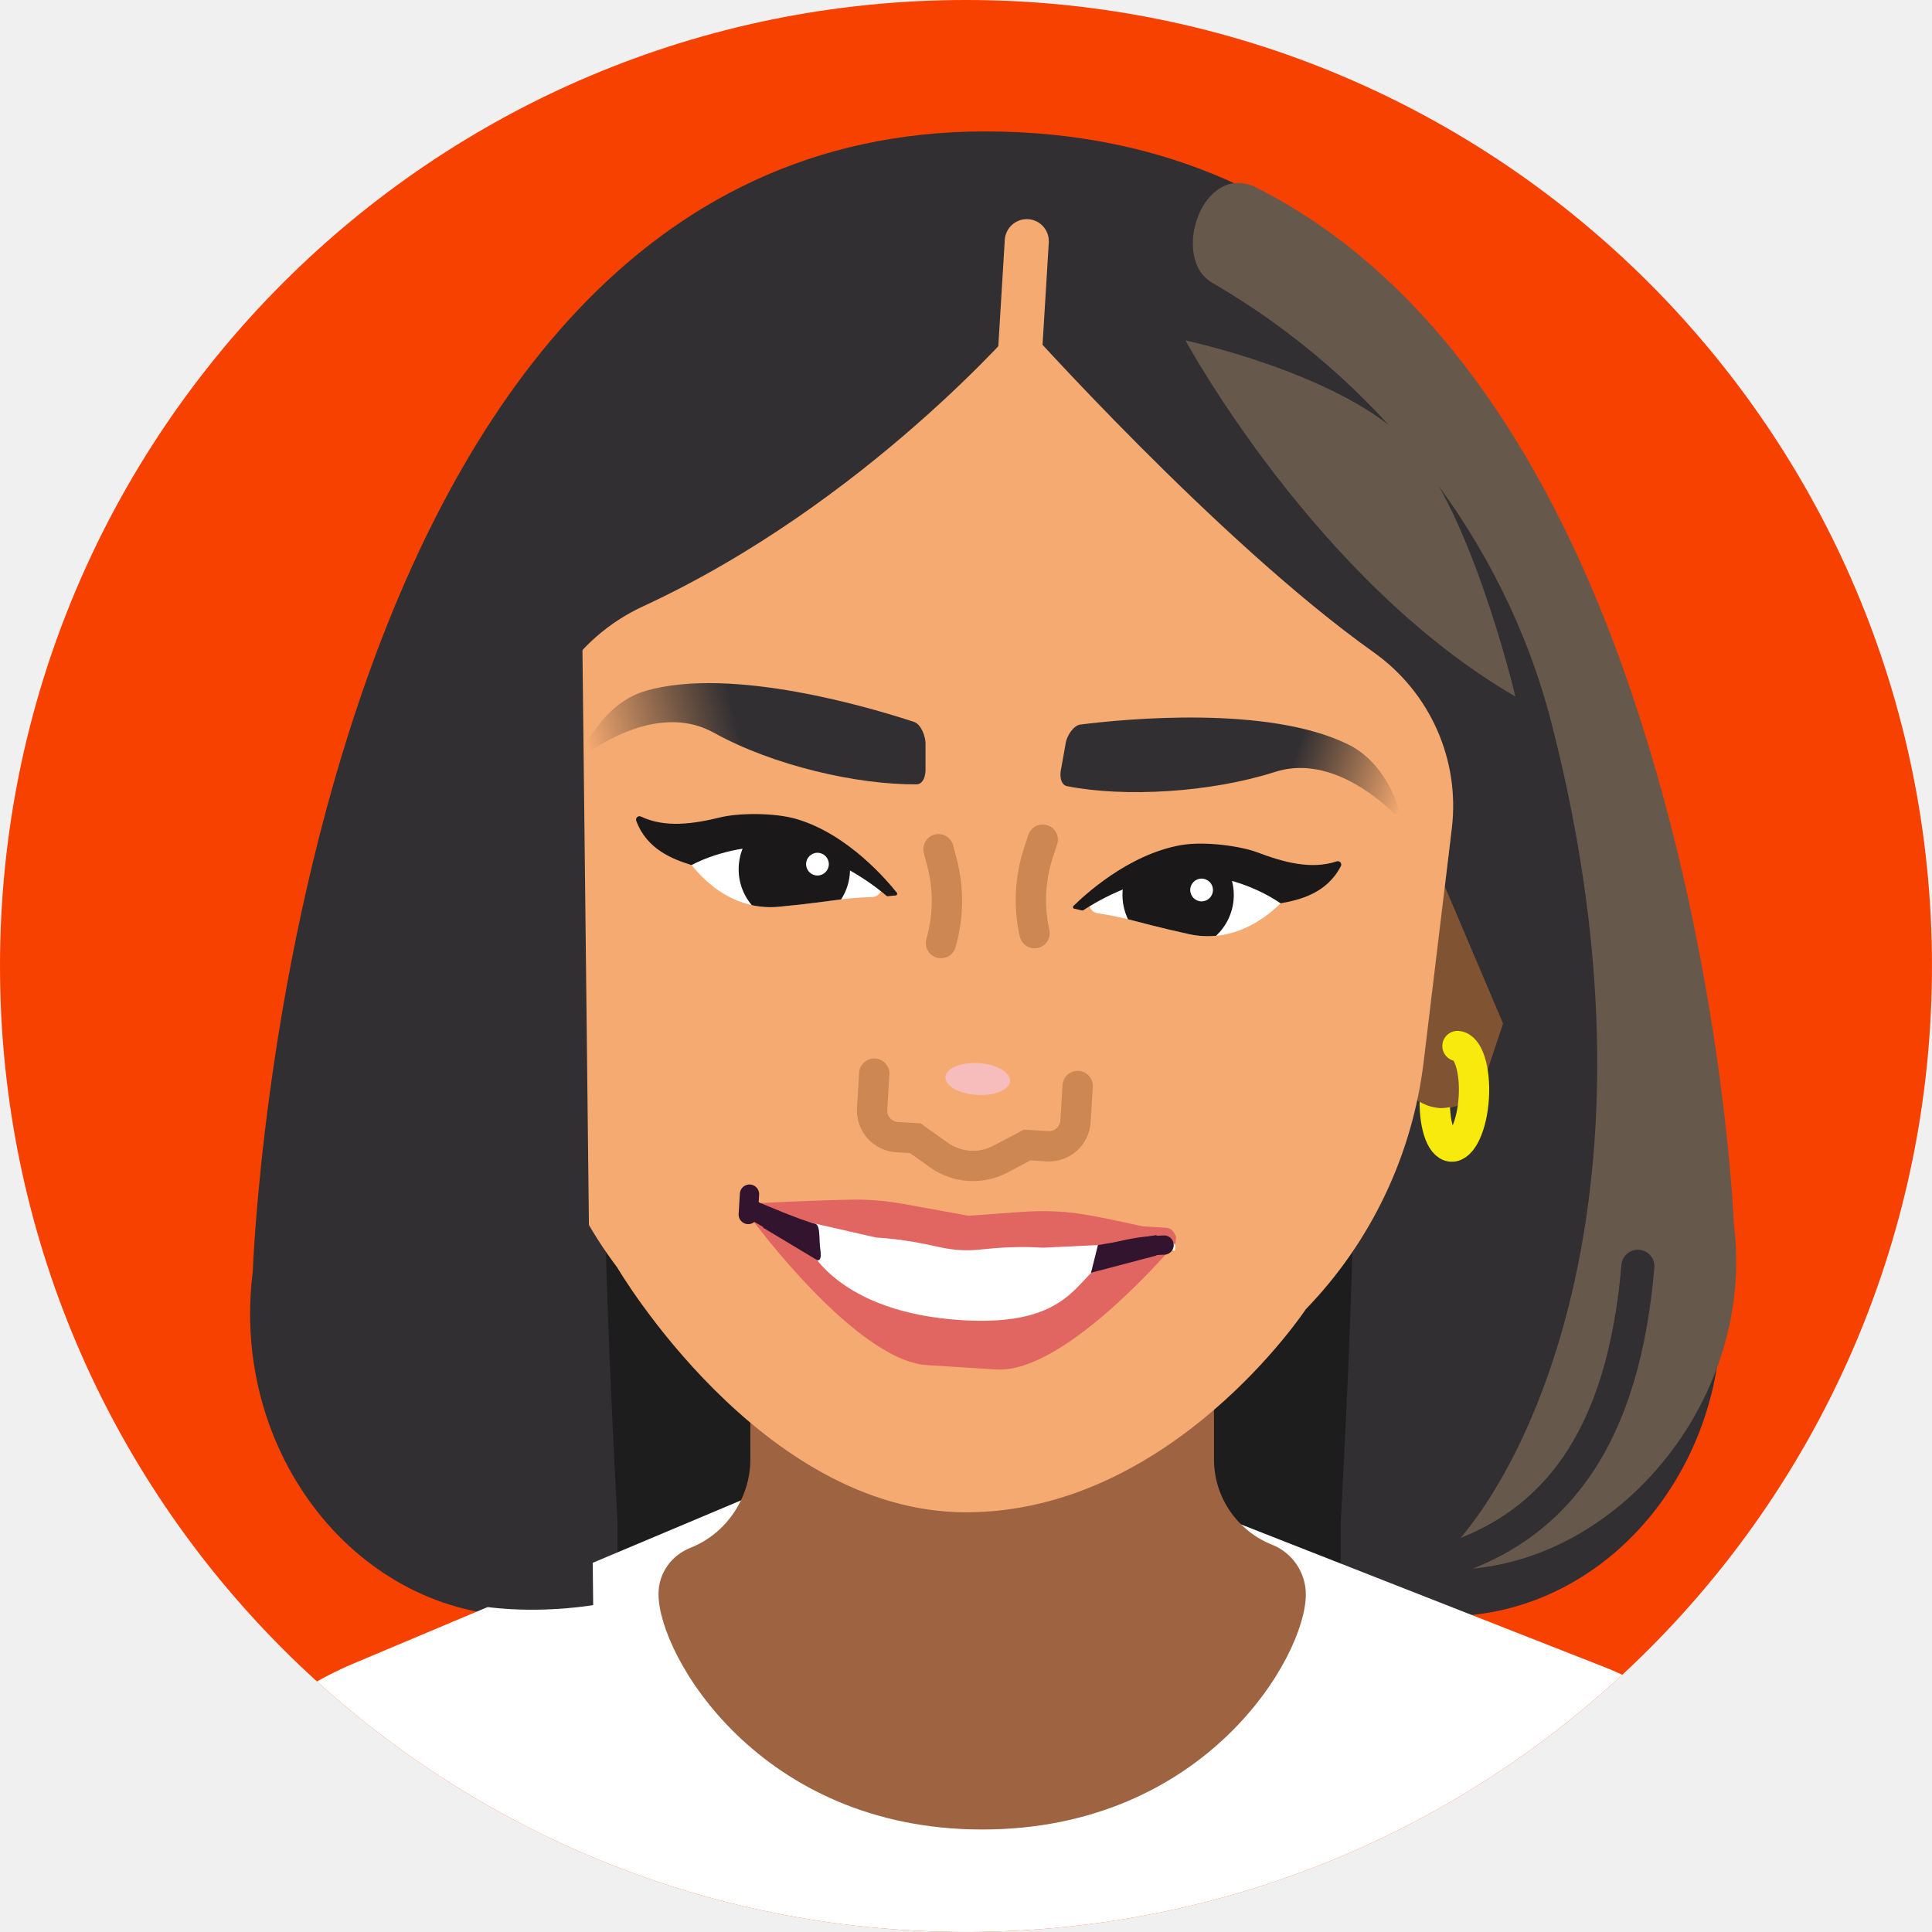
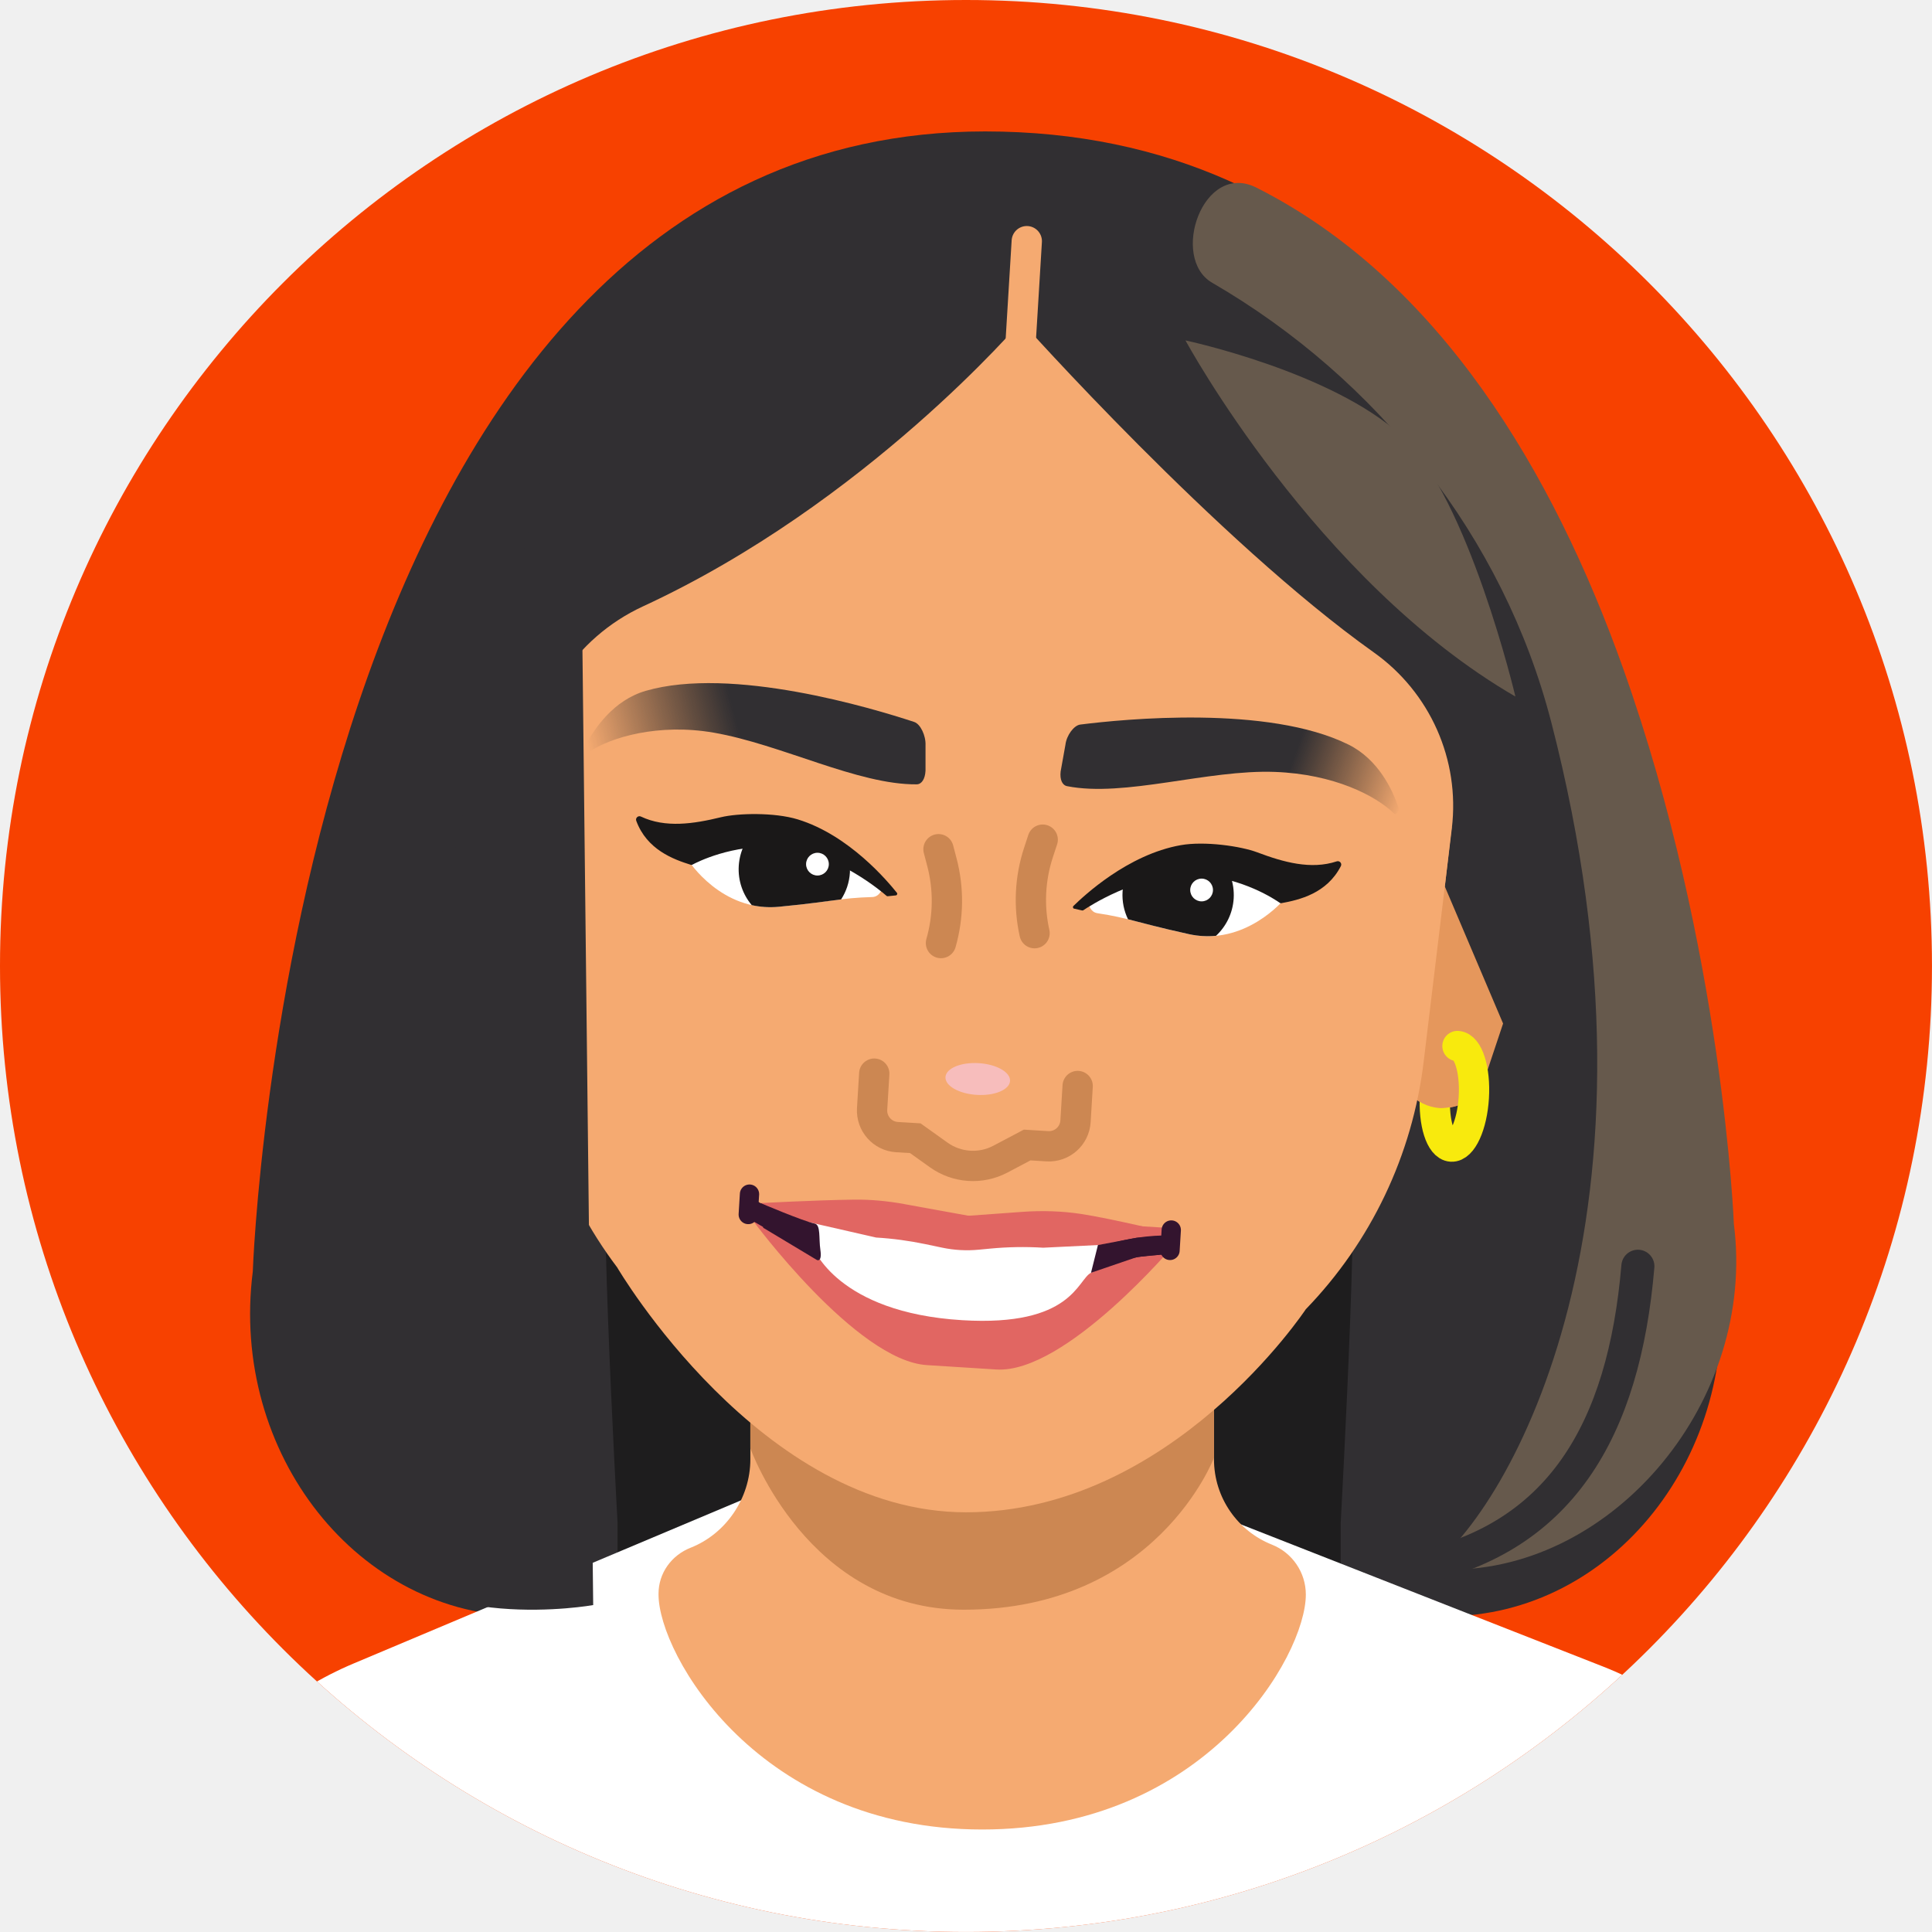
<svg xmlns="http://www.w3.org/2000/svg" id="Layer_2" viewBox="0 0 701.35 701.35">
  <defs>
-     <style>.cls-1,.cls-2,.cls-3,.cls-4,.cls-5,.cls-6{fill:none;}.cls-2{stroke:#312f32;stroke-width:12px;}.cls-2,.cls-3,.cls-4,.cls-5,.cls-6{stroke-linecap:round;stroke-miterlimit:10;}.cls-7{fill:url(#linear-gradient);}.cls-8{clip-path:url(#clippath);}.cls-9{fill:#f7bdbc;}.cls-10{fill:#f5aa71;}.cls-11{fill:#f74100;}.cls-12{fill:#fff;}.cls-13{fill:#805433;}.cls-14{fill:#9e6341;}.cls-15{fill:#66594c;}.cls-16{fill:#33142e;}.cls-17{fill:#e16662;}.cls-18{fill:#1e1d1e;}.cls-19{fill:#1a1818;}.cls-20{fill:#312f32;}.cls-3{stroke:#f5aa71;stroke-width:16px;}.cls-4{stroke:#33142e;stroke-width:7px;}.cls-21{fill:url(#linear-gradient-2);}.cls-5{stroke:#f8ea0d;}.cls-5,.cls-6{stroke-width:11px;}.cls-6{stroke:#cc8752;}</style>
+     <style>.cls-1,.cls-2,.cls-3,.cls-4,.cls-5,.cls-6{fill:none;}.cls-2{stroke:#312f32;stroke-width:12px;}.cls-2,.cls-3,.cls-4,.cls-5,.cls-6{stroke-linecap:round;stroke-miterlimit:10;}.cls-7{fill:url(#linear-gradient);}.cls-8{clip-path:url(#clippath);}.cls-9{fill:#f7bdbc;}.cls-10{fill:#f5aa71;}.cls-11{fill:#f74100;}.cls-12{fill:#e5975c;}.cls-13{fill:#fff;}.cls-14{fill:#66594c;}.cls-15{fill:#33142e;}.cls-16{fill:#cc8752;}.cls-17{fill:#e16662;}.cls-18{fill:#1e1d1e;}.cls-19{fill:#1a1818;}.cls-20{fill:#312f32;}.cls-3{stroke:#33142e;stroke-width:7px;}.cls-4{stroke:#f5aa71;}.cls-4,.cls-5,.cls-6{stroke-width:11px;}.cls-21{fill:url(#linear-gradient-2);}.cls-5{stroke:#f8ea0d;}.cls-6{stroke:#cc8752;}</style>
    <clipPath id="clippath">
      <circle id="Clip" class="cls-1" cx="350.67" cy="350.67" r="350.67" />
    </clipPath>
    <linearGradient id="linear-gradient" x1="214.91" y1="271.58" x2="335.1" y2="271.58" gradientTransform="translate(-131.47 -201.38) rotate(-9.5) scale(1.01 1.96) skewX(9.53)" gradientUnits="userSpaceOnUse">
      <stop offset="0" stop-color="#201f21" stop-opacity="0" />
      <stop offset=".45" stop-color="#312f32" />
    </linearGradient>
    <linearGradient id="linear-gradient-2" x1="386.58" y1="282.95" x2="506.38" y2="282.95" gradientTransform="translate(143.99 -234.59) rotate(1.73) scale(1.07 1.78) skewX(-27.46)" gradientUnits="userSpaceOnUse">
      <stop offset=".65" stop-color="#312f32" />
      <stop offset="1" stop-color="#201f21" stop-opacity="0" />
    </linearGradient>
  </defs>
  <g id="Layer_1-2">
    <g>
      <circle id="BKG" class="cls-11" cx="350.67" cy="350.67" r="350.67" />
      <g id="Alex">
        <g class="cls-8">
          <g id="Alex-2">
            <g id="HAir">
              <path class="cls-20" d="M623.88,461.58s.98-413.87-266.25-413.87c-251.63,0-265.86,413.87-265.86,413.87-8.4,66.14,38.32,125.17,99.06,125.17h333.98c60.74,0,107.46-59.03,99.06-125.17Z" />
            </g>
-             <path class="cls-18" d="M224.18,552.69v24.71l57.41-26.41s9.65-26.04,3.29-39.27-56.38-64.89-62.78-88.49c-6.4-23.6,2.08,129.46,2.08,129.46Z" />
-             <path class="cls-18" d="M486.7,552.69v24.71l-57.41-26.41s-9.65-26.04-3.29-39.27,56.38-64.89,62.78-88.49c6.4-23.6-2.08,129.46-2.08,129.46Z" />
+             <path class="cls-18" d="M224.18,552.69v24.71l57.41-26.41s9.65-26.04,3.29-39.27c-6.37-13.23-56.38-64.89-62.78-88.49-6.4-23.6,2.08,129.46,2.08,129.46Z" />
+             <path class="cls-18" d="M486.7,552.69v24.71l-57.41-26.41s-9.65-26.04-3.29-39.27c6.37-13.23,56.38-64.89,62.78-88.49,6.4-23.6-2.08,129.46-2.08,129.46Z" />
            <g id="Shirt">
-               <path class="cls-12" d="M661.86,722.31H51.23v-2.24c0-50.73,30.4-96.52,77.15-116.2l217.45-91.57,236.02,92.65c48.27,18.95,80.01,65.52,80.01,117.37h0Z" />
+               <path class="cls-13" d="M661.86,722.31H51.23v-2.24c0-50.73,30.4-96.52,77.15-116.2l217.45-91.57,236.02,92.65c48.27,18.95,80.01,65.52,80.01,117.37h0Z" />
            </g>
            <g id="Ear">
-               <path class="cls-13" d="M539.37,304.4l-15.46-5.17-26.09,78.05,10.38,3.47c-.43,1.31-.72,2.69-.81,4.13-.55,9.04,6.33,16.81,15.37,17.36,8.38,.51,15.66-5.37,17.12-13.42l16.69-49.95c4.77-14.27-2.93-29.71-17.2-34.48Z" />
+               <path class="cls-12" d="M539.37,304.4l-15.46-5.17-26.09,78.05,10.38,3.47c-.43,1.31-.72,2.69-.81,4.13-.55,9.04,6.33,16.81,15.37,17.36,8.38,.51,15.66-5.37,17.12-13.42l16.69-49.95c4.77-14.27-2.93-29.71-17.2-34.48Z" />
              <path class="cls-5" d="M529.09,379.73c3.89,.24,6.54,8.6,5.93,18.68-.61,10.08-4.26,18.06-8.15,17.82s-6.54-8.6-5.93-18.68" />
-               <path class="cls-13" d="M529.21,401.35s-4.19,1.04-6.45,.9c-9.04-.55-15.92-8.32-15.37-17.36l19.17,1.17,2.65,15.3Z" />
+               <path class="cls-12" d="M529.21,401.35s-4.19,1.04-6.45,.9c-9.04-.55-15.92-8.32-15.37-17.36l19.17,1.17,2.65,15.3Z" />
            </g>
            <g id="Shine_HAir">
              <polygon class="cls-20" points="524.5 321.82 581.38 455.62 568.36 274.41 530.07 273.67 524.5 321.82" />
-               <path class="cls-15" d="M550.12,252.86s-17.08-72.25-41.26-94.6c-25.27-23.36-78.51-34.68-78.51-34.68,0,0,47.2,87.22,119.77,129.28Z" />
-               <path class="cls-15" d="M563.09,262c-17.31-66.98-62.9-124.47-123.07-159.37-15.39-8.93-3.37-44.34,16.1-34.51,66.52,33.6,107.9,103.73,133.1,174.51,36.39,102.23,40.2,201.69,40.2,201.69,8.25,64.07-43.33,125.49-103,125.49h-8.18c30.31-21.78,90.97-129.36,44.86-307.81Z" />
+               <path class="cls-14" d="M550.12,252.86s-17.08-72.25-41.26-94.6c-25.27-23.36-78.51-34.68-78.51-34.68,0,0,47.2,87.22,119.77,129.28Z" />
+               <path class="cls-14" d="M563.09,262c-17.31-66.98-62.9-124.47-123.07-159.37-15.39-8.93-3.37-44.34,16.1-34.51,66.52,33.6,107.9,103.73,133.1,174.51,36.39,102.23,40.2,201.69,40.2,201.69,8.25,64.07-43.33,125.49-103,125.49h-8.18c30.31-21.78,90.97-129.36,44.86-307.81Z" />
              <path class="cls-2" d="M594.58,459.67c-5.04,59.33-28.08,99.99-83.28,110.14" />
            </g>
            <g id="Neck">
-               <path class="cls-14" d="M440.7,529.74v-66.99h-168.31v66.99c0,14.32-9.03,27.14-21.7,32.12-6.93,2.73-11.63,9.22-11.63,16.67v.32c0,21.83,36.42,85.29,117.49,85.29s117.49-62.87,117.49-85.29h0c0-7.99-4.88-15.17-12.31-18.12-12.32-4.9-21.03-16.93-21.03-30.99Z" />
+               <path class="cls-10" d="M440.7,529.74v-66.99h-168.31v66.99c0,14.32-9.03,27.14-21.7,32.12-6.93,2.73-11.63,9.22-11.63,16.67v.32c0,21.83,36.42,85.29,117.49,85.29s117.49-62.87,117.49-85.29h0c0-7.99-4.88-15.17-12.31-18.12-12.32-4.9-21.03-16.93-21.03-30.99Z" />
+               <path class="cls-16" d="M349.87,584.35c69.98,0,90.83-55.17,90.83-55.17v-66.43h-168.31v62.99s20.82,58.61,77.47,58.61Z" />
            </g>
            <path id="Face" class="cls-10" d="M474.02,475.29s-48.75,73.7-123.35,73.7-126.63-88.91-126.63-88.91c-20.53-27.16-31.62-60.29-31.57-94.34l.12-82.24c.04-27.29,16.05-51.93,40.83-63.38,80.98-37.42,137.27-103.47,137.27-103.47,0,0,71.13,79.74,128.02,120.18,20.43,14.52,31.33,38.99,28.33,63.87l-10.23,84.77c-4.08,33.8-19.1,65.34-42.78,89.81Z" />
            <g id="Left_Eye">
-               <path class="cls-12" d="M320.06,322.94s-.84,2.63-3.43,2.7c-11.65,.33-15.24,1.76-33.93,3.52-20.82,1.96-32.72-16.7-32.72-16.7,0,0,18.01-9.12,37.37-6.23,19.36,2.89,32.72,16.7,32.72,16.7Z" />
+               <path class="cls-13" d="M320.06,322.94s-.84,2.63-3.43,2.7c-11.65,.33-15.24,1.76-33.93,3.52-20.82,1.96-32.72-16.7-32.72-16.7,0,0,18.01-9.12,37.37-6.23,19.36,2.89,32.72,16.7,32.72,16.7Z" />
              <path class="cls-19" d="M270.35,306.37c-1.23,2.4-1.99,5.09-2.17,7.96-.33,5.39,1.49,10.42,4.72,14.25,3,.66,6.27,.93,9.79,.6,11.44-1.08,17.22-2.03,22.66-2.69,1.82-2.82,2.96-6.12,3.18-9.7,.05-.89,.04-1.78-.02-2.65-5.54-3.34-12.79-6.64-21.17-7.89-5.95-.89-11.78-.64-16.99,.13Z" />
              <path class="cls-19" d="M325.19,325.05c.46-.05,.69-.59,.4-.95-3.22-4-17.24-20.91-36-26.65-8.51-2.6-21.76-2.27-27.88-.78-9.89,2.41-20.15,3.97-29.03-.24-1-.48-2.08,.48-1.71,1.53h0c3.85,10.46,13.41,13.99,19.88,16,.15,.05,.31,.03,.45-.05,1.79-.96,14.46-7.42,30.73-6.43,1.48,.09,2.97,.24,4.47,.47,18.14,2.71,33.48,15.64,35.33,17.26,.12,.11,.28,.16,.44,.14l2.91-.3Z" />
-               <circle class="cls-12" cx="296.75" cy="313.7" r="4.13" />
+               <circle class="cls-13" cx="296.75" cy="313.7" r="4.13" />
            </g>
            <g id="Right_Eye">
-               <path class="cls-12" d="M395.3,328.41s.52,2.71,3.08,3.1c11.52,1.74,14.91,3.6,33.26,7.61,20.43,4.47,34.51-12.61,34.51-12.61,0,0-16.77-11.24-36.34-10.71-19.56,.53-34.51,12.61-34.51,12.61Z" />
+               <path class="cls-13" d="M395.3,328.41s.52,2.71,3.08,3.1c11.52,1.74,14.91,3.6,33.26,7.61,20.43,4.47,34.51-12.61,34.51-12.61,0,0-16.77-11.24-36.34-10.71-19.56,.53-34.51,12.61-34.51,12.61Z" />
              <path class="cls-19" d="M446.66,317.98c.93,2.53,1.36,5.3,1.19,8.16-.33,5.39-2.75,10.16-6.41,13.57-3.06,.29-6.33,.16-9.79-.59-11.22-2.46-16.85-4.1-22.16-5.41-1.46-3.02-2.19-6.43-1.98-10.02,.05-.89,.17-1.77,.34-2.63,5.9-2.64,13.5-5.04,21.97-5.27,6.02-.16,11.77,.79,16.85,2.19Z" />
              <path class="cls-19" d="M389.95,329.88c-.45-.1-.61-.67-.28-.99,3.68-3.58,19.65-18.67,38.96-22.08,8.76-1.55,21.88,.38,27.77,2.6,9.52,3.59,19.52,6.38,28.85,3.28,1.05-.35,2.01,.73,1.51,1.72h0c-5.09,9.92-15,12.26-21.68,13.47-.16,.03-.31,0-.44-.1-1.66-1.17-13.45-9.12-29.72-10.11-1.48-.09-2.97-.12-4.49-.08-18.33,.49-35.13,11.47-37.16,12.84-.13,.09-.3,.12-.46,.08l-2.86-.65Z" />
-               <circle class="cls-12" cx="436.2" cy="323.08" r="4.13" />
+               <circle class="cls-13" cx="436.2" cy="323.08" r="4.13" />
            </g>
-             <path id="Left_Eyebrow" class="cls-7" d="M335.98,279.78v-9.22c.16-3.54-1.86-7.73-4.1-8.47-15.23-5.03-66.21-20.36-97.47-11.3-11.67,3.38-18.61,13.62-21.87,19.84-.49,.93,.48,2.92,1.18,2.43,7.86-5.43,27.81-16.83,45.38-7.09,21.78,12.07,52.3,18.95,73.67,18.76,1.81-.02,3.06-1.93,3.21-4.96Z" />
-             <path id="Right_Eyebrow" class="cls-21" d="M385.03,280.06l1.74-9.7c.4-3.41,3.07-7.04,5.38-7.33,15.74-1.99,68.2-7.18,97.36,7.26,10.89,5.39,16.03,16.46,18.21,23.01,.33,.98-.94,2.7-1.55,2.1-6.82-6.64-24.52-21.22-43.32-15.18-23.31,7.49-54.57,9.31-75.48,5.17-1.77-.35-2.68-2.41-2.34-5.33Z" />
+             <path id="Left_Eyebrow" class="cls-7" d="M335.98,279.78v-9.22c.16-3.54-1.86-7.73-4.1-8.47-15.23-5.03-66.21-20.36-97.47-11.3-11.67,3.38-18.61,13.62-21.87,19.84-.49,.93,.48,2.92,1.18,2.43,7.86-5.43,25.37-10.56,45.38-7.09,24.53,4.25,52.3,18.95,73.67,18.76,1.81-.02,3.06-1.93,3.21-4.96Z" />
+             <path id="Right_Eyebrow" class="cls-21" d="M385.03,280.06l1.74-9.7c.4-3.41,3.07-7.04,5.38-7.33,15.74-1.99,68.2-7.18,97.36,7.26,10.89,5.39,16.03,16.46,18.21,23.01,.33,.98-.94,2.7-1.55,2.1-6.82-6.64-21.96-14.38-43.32-15.18-24.46-.92-54.57,9.31-75.48,5.17-1.77-.35-2.68-2.41-2.34-5.33Z" />
            <path id="Nose" class="cls-6" d="M391.21,394.24l-.78,12.82c-.32,5.32-4.9,9.37-10.22,9.05l-7.34-.45-9.69,5.12c-7.15,3.78-15.82,3.19-22.4-1.51,0,0-8.51-6.08-8.51-6.08l-6.63-.4c-5.32-.32-9.37-4.9-9.05-10.22l.78-12.82" />
            <path class="cls-6" d="M340.69,308.28l1.23,4.68c2.56,9.72,2.4,19.87-.33,29.39" />
            <path class="cls-6" d="M378.52,304.81l-1.51,4.6c-3.15,9.55-3.61,19.69-1.45,29.35" />
            <ellipse class="cls-9" cx="354.96" cy="391.72" rx="5.77" ry="11.74" transform="translate(-57.6 722.23) rotate(-86.52)" />
-             <line class="cls-3" x1="370.2" y1="129.28" x2="372.74" y2="87.55" />
+             <line class="cls-4" x1="370.2" y1="129.28" x2="372.74" y2="87.55" />
            <g id="Mouth">
              <path class="cls-17" d="M361.73,497.15l-25.22-1.59c-25.73-1.57-63.38-52.72-63.38-52.72-.94-2.99,1.04-6.21,3.72-6.05l146.58,8.92c2.4,.15,3.98,2.96,3.22,5.72,0,0-39.72,47.26-64.92,45.72Z" />
-               <path class="cls-12" d="M422.99,450.55l-149.27-10.5,19.88,12.74s10.28,23.7,55.68,26.46c40.02,2.44,41.28-15.85,52.6-21.78,11.32-5.93,24.62-3.43,24.62-3.43,.78-2.99-1.09-3.34-3.51-3.49Z" />
+               <path class="cls-13" d="M422.99,450.55l-149.27-10.5,21.57,12.93s8.58,23.5,53.99,26.27c40.02,2.44,41.84-14.74,46.78-17.21,11.42-5.73,25.13-8.49,25.13-8.49,.78-2.99,4.22-2.85,1.8-2.99Z" />
              <path id="Lip_-_Top" class="cls-17" d="M328.25,437.1l23.36,4.24,19.46-1.41c7.1-.51,14.33-.32,21.41,.76,11.05,1.68,33.47,7.11,33.47,7.11,1.9,1.06,.78,3.07-1.62,2.92l-45.62,2.22c-6.5-.4-13.01-.28-19.41,.34l-3.98,.38c-4.42,.43-8.96,.18-13.31-.74l-6.05-1.27c-5.87-1.23-11.87-2.04-17.91-2.4l-42.49-9.7c-2.2-.13-1.03-1.86,.59-2.81,0,0,19.3-1.05,33.71-1.25,6.17-.09,12.35,.51,18.4,1.6Z" />
-               <path class="cls-4" d="M273.75,439.44s9.03,5.59,19.46,10.39" />
-               <path class="cls-4" d="M401.98,455.34c5.59-1.51,11.49-3.14,20.6-3.36" />
-               <line class="cls-4" x1="272.08" y1="433.49" x2="271.63" y2="440.89" />
-               <path class="cls-16" d="M276.15,436.75s15.02,6.42,19.65,7.45c2.18,.49,1.4,5.4,2.01,9.52,.68,4.62-1.22,3.7-1.22,3.7l-19.53-11.72-.91-8.95Z" />
-               <polygon class="cls-16" points="419.85 448.35 398.57 451.98 396.05 462.04 419.85 455.77 419.85 448.35" />
+               <path class="cls-3" d="M273.75,439.44s9.03,5.59,19.46,10.39" />
+               <path class="cls-3" d="M401.98,455.34c5.59-1.51,11.49-3.14,20.6-3.36" />
+               <line class="cls-3" x1="272.08" y1="433.49" x2="271.63" y2="440.89" />
+               <path class="cls-15" d="M276.15,436.75s15.02,6.42,19.65,7.45c2.18,.49,1.4,5.4,2.01,9.52,.68,4.62-1.22,3.7-1.22,3.7l-19.53-11.72-.91-8.95Z" />
+               <polygon class="cls-15" points="420.48 448.9 412.56 449.34 398.57 451.98 396.05 462.04 412.76 456.32 420.95 455.51 420.48 448.9" />
+               <line class="cls-3" x1="425.19" y1="446.52" x2="424.74" y2="453.92" />
            </g>
-             <path class="cls-20" d="M210.1,116.99l5.24,465.68s-61.4,11.01-84.67-23.26S210.1,116.99,210.1,116.99Z" />
+             <path class="cls-20" d="M210.1,116.99l5.24,465.68s-61.4,11.01-84.67-23.26c-23.27-34.27,79.44-442.42,79.44-442.42Z" />
          </g>
        </g>
      </g>
    </g>
  </g>
</svg>
